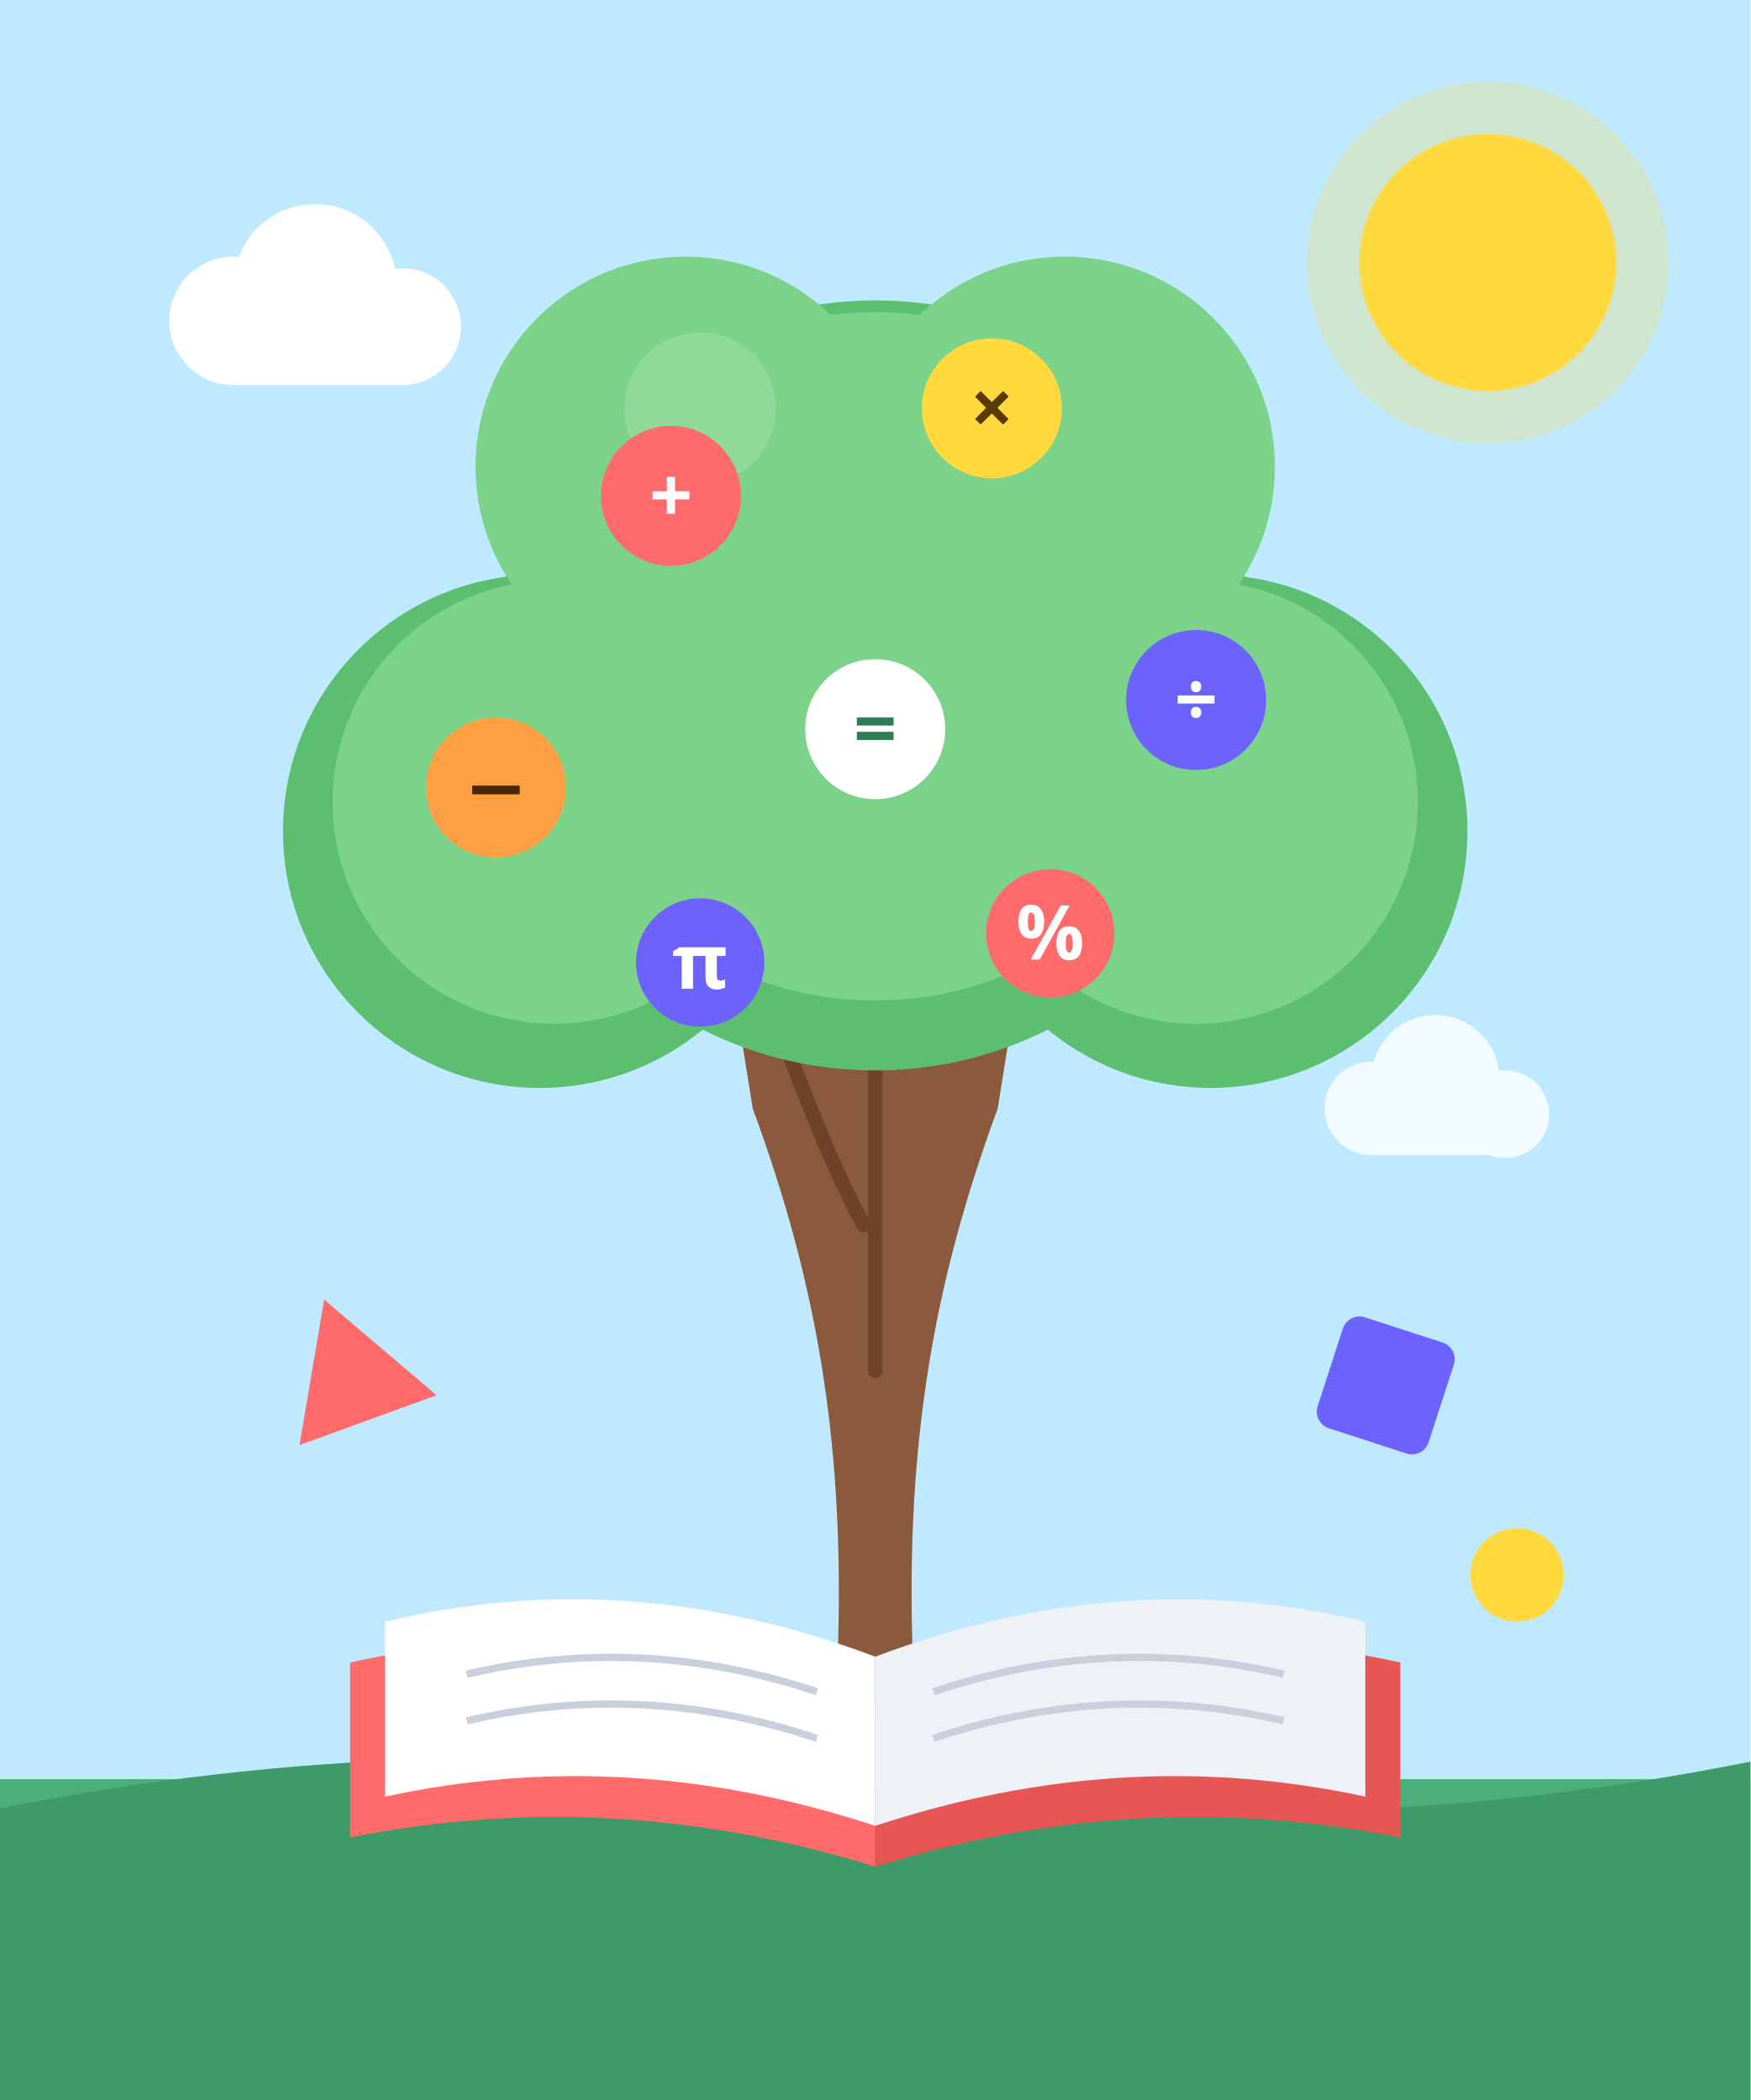
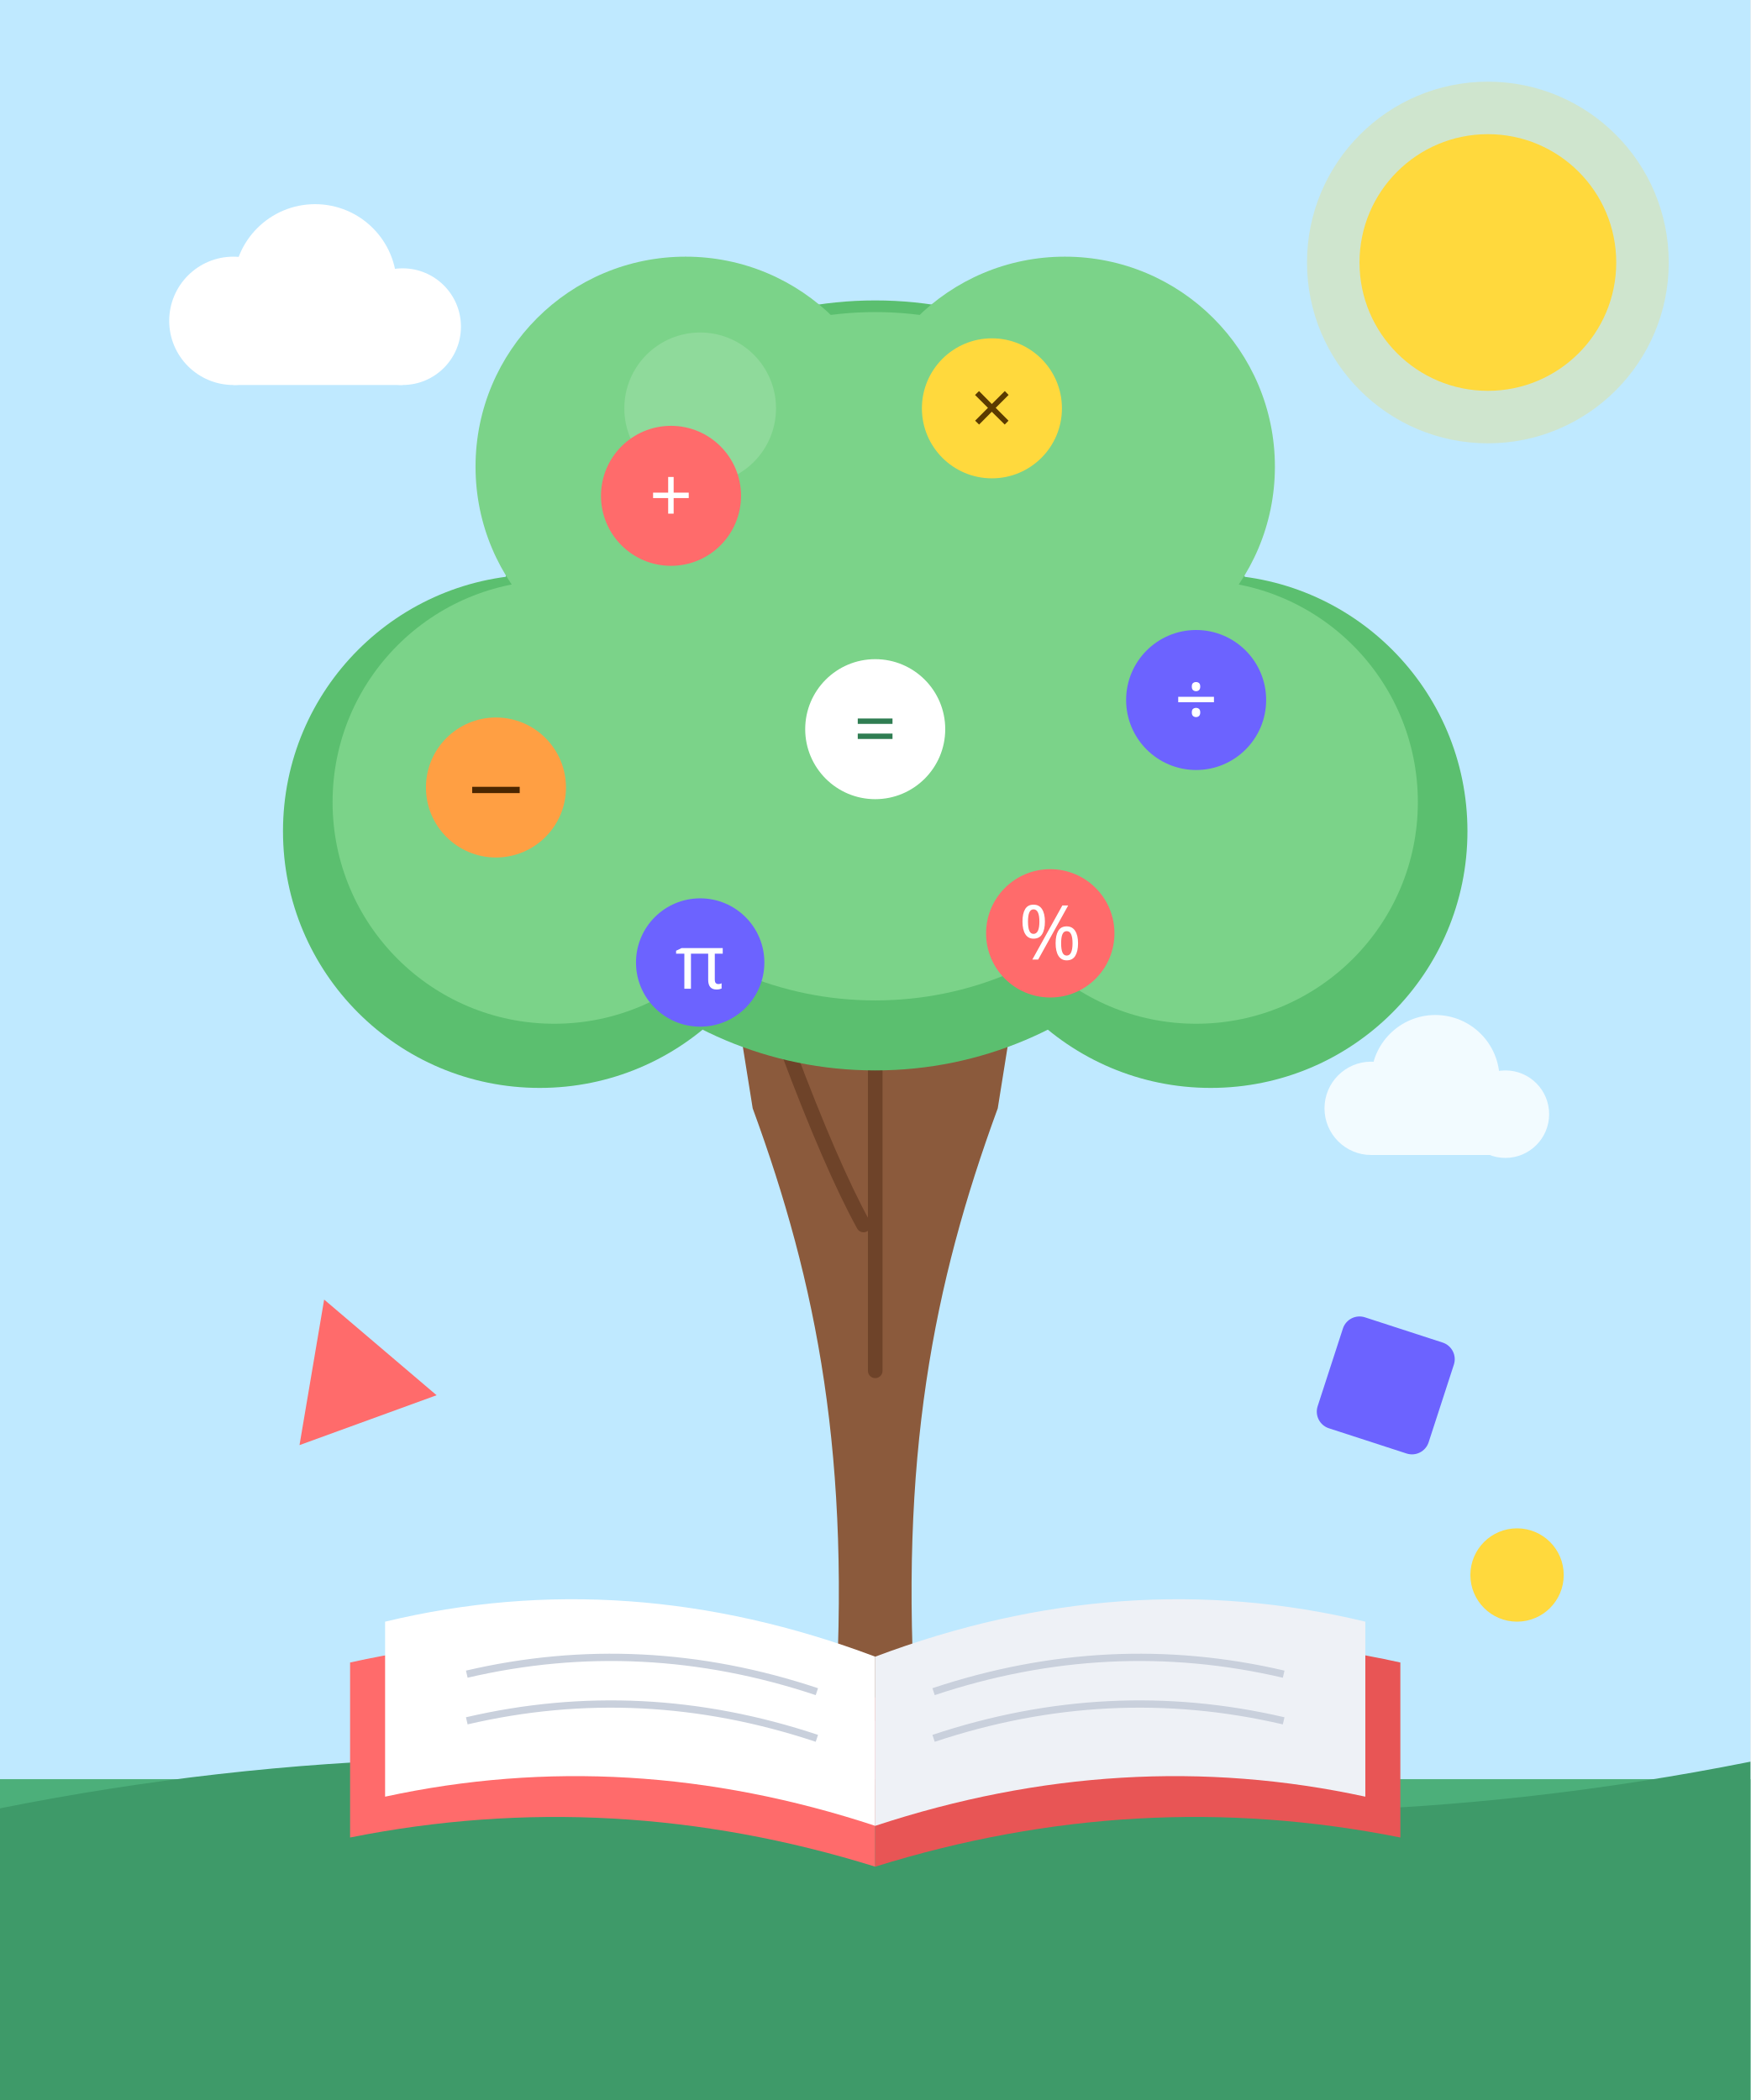
- <svg xmlns="http://www.w3.org/2000/svg" viewBox="0 0 600 720" width="600" height="720" font-family="Nunito" font-weight="800">
+ <svg xmlns="http://www.w3.org/2000/svg" viewBox="0 0 600 720" width="600" height="720" font-family="PlusJakartaSans" font-weight="500">
  <rect width="600" height="720" fill="#bfe9ff" />
  <circle cx="510" cy="90" r="44" fill="#ffd93d" />
  <circle cx="510" cy="90" r="62" fill="#ffd93d" opacity="0.25" />
  <g fill="#ffffff">
    <circle cx="80" cy="110" r="22" />
    <circle cx="108" cy="98" r="28" />
    <circle cx="138" cy="112" r="20" />
    <rect x="80" y="110" width="58" height="22" />
  </g>
  <g fill="#ffffff" opacity="0.8">
    <circle cx="470" cy="380" r="16" />
    <circle cx="492" cy="370" r="22" />
    <circle cx="516" cy="382" r="15" />
    <rect x="470" y="382" width="46" height="14" />
  </g>
  <rect y="610" width="600" height="110" fill="#4caf7a" />
  <path d="M0 620 Q150 590 300 612 Q450 634 600 604 L600 720 L0 720 Z" fill="#3e9a69" />
  <path d="M286 590 C292 500 280 440 258 380 L250 330 L272 350 L300 320 L328 350 L350 330 L342 380 C320 440 308 500 314 590 Z" fill="#8b5a3c" />
  <path d="M300 330 L300 470 M270 360 Q285 400 296 420" stroke="#6e4329" stroke-width="5" fill="none" stroke-linecap="round" />
  <g fill="#5bbf6f">
    <circle cx="300" cy="235" r="132" />
    <circle cx="185" cy="285" r="88" />
    <circle cx="415" cy="285" r="88" />
  </g>
  <g fill="#7bd389">
    <circle cx="300" cy="225" r="118" />
    <circle cx="190" cy="275" r="76" />
    <circle cx="410" cy="275" r="76" />
    <circle cx="235" cy="160" r="72" />
    <circle cx="365" cy="160" r="72" />
  </g>
  <circle cx="240" cy="140" r="26" fill="#ffffff" opacity="0.15" />
  <g font-size="26" text-anchor="middle">
    <circle cx="230" cy="170" r="24" fill="#ff6b6b" />
    <text x="230" y="179" fill="#ffffff">+</text>
    <circle cx="340" cy="140" r="24" fill="#ffd93d" />
    <text x="340" y="149" fill="#5a3a00">×</text>
    <circle cx="410" cy="240" r="24" fill="#6c63ff" />
    <text x="410" y="249" fill="#ffffff">÷</text>
    <circle cx="170" cy="270" r="24" fill="#ff9f43" />
    <text x="170" y="279" fill="#4a2600">−</text>
    <circle cx="300" cy="250" r="24" fill="#ffffff" />
    <text x="300" y="259" fill="#2f7d52">=</text>
    <circle cx="360" cy="320" r="22" fill="#ff6b6b" />
    <text x="360" y="329" fill="#ffffff">%</text>
    <circle cx="240" cy="330" r="22" fill="#6c63ff" />
    <text x="240" y="339" fill="#ffffff">π</text>
  </g>
  <g transform="translate(120 470) rotate(-20)">
    <polygon points="0,-26 25,18 -25,18" fill="#ff6b6b" />
  </g>
  <rect x="455" y="455" width="40" height="40" rx="6" fill="#6c63ff" transform="rotate(18 475 475)" />
  <circle cx="520" cy="540" r="16" fill="#ffd93d" />
  <path d="M300 582 Q210 550 120 570 L120 630 Q210 612 300 640 Z" fill="#ff6b6b" />
  <path d="M300 582 Q390 550 480 570 L480 630 Q390 612 300 640 Z" fill="#e85555" />
  <path d="M300 568 Q215 536 132 556 L132 616 Q215 598 300 626 Z" fill="#ffffff" />
  <path d="M300 568 Q385 536 468 556 L468 616 Q385 598 300 626 Z" fill="#eef1f6" />
  <path d="M160 574 Q220 560 280 580 M160 590 Q220 576 280 596 M320 580 Q380 560 440 574 M320 596 Q380 576 440 590" stroke="#c9d0dc" stroke-width="2.5" fill="none" />
</svg>
